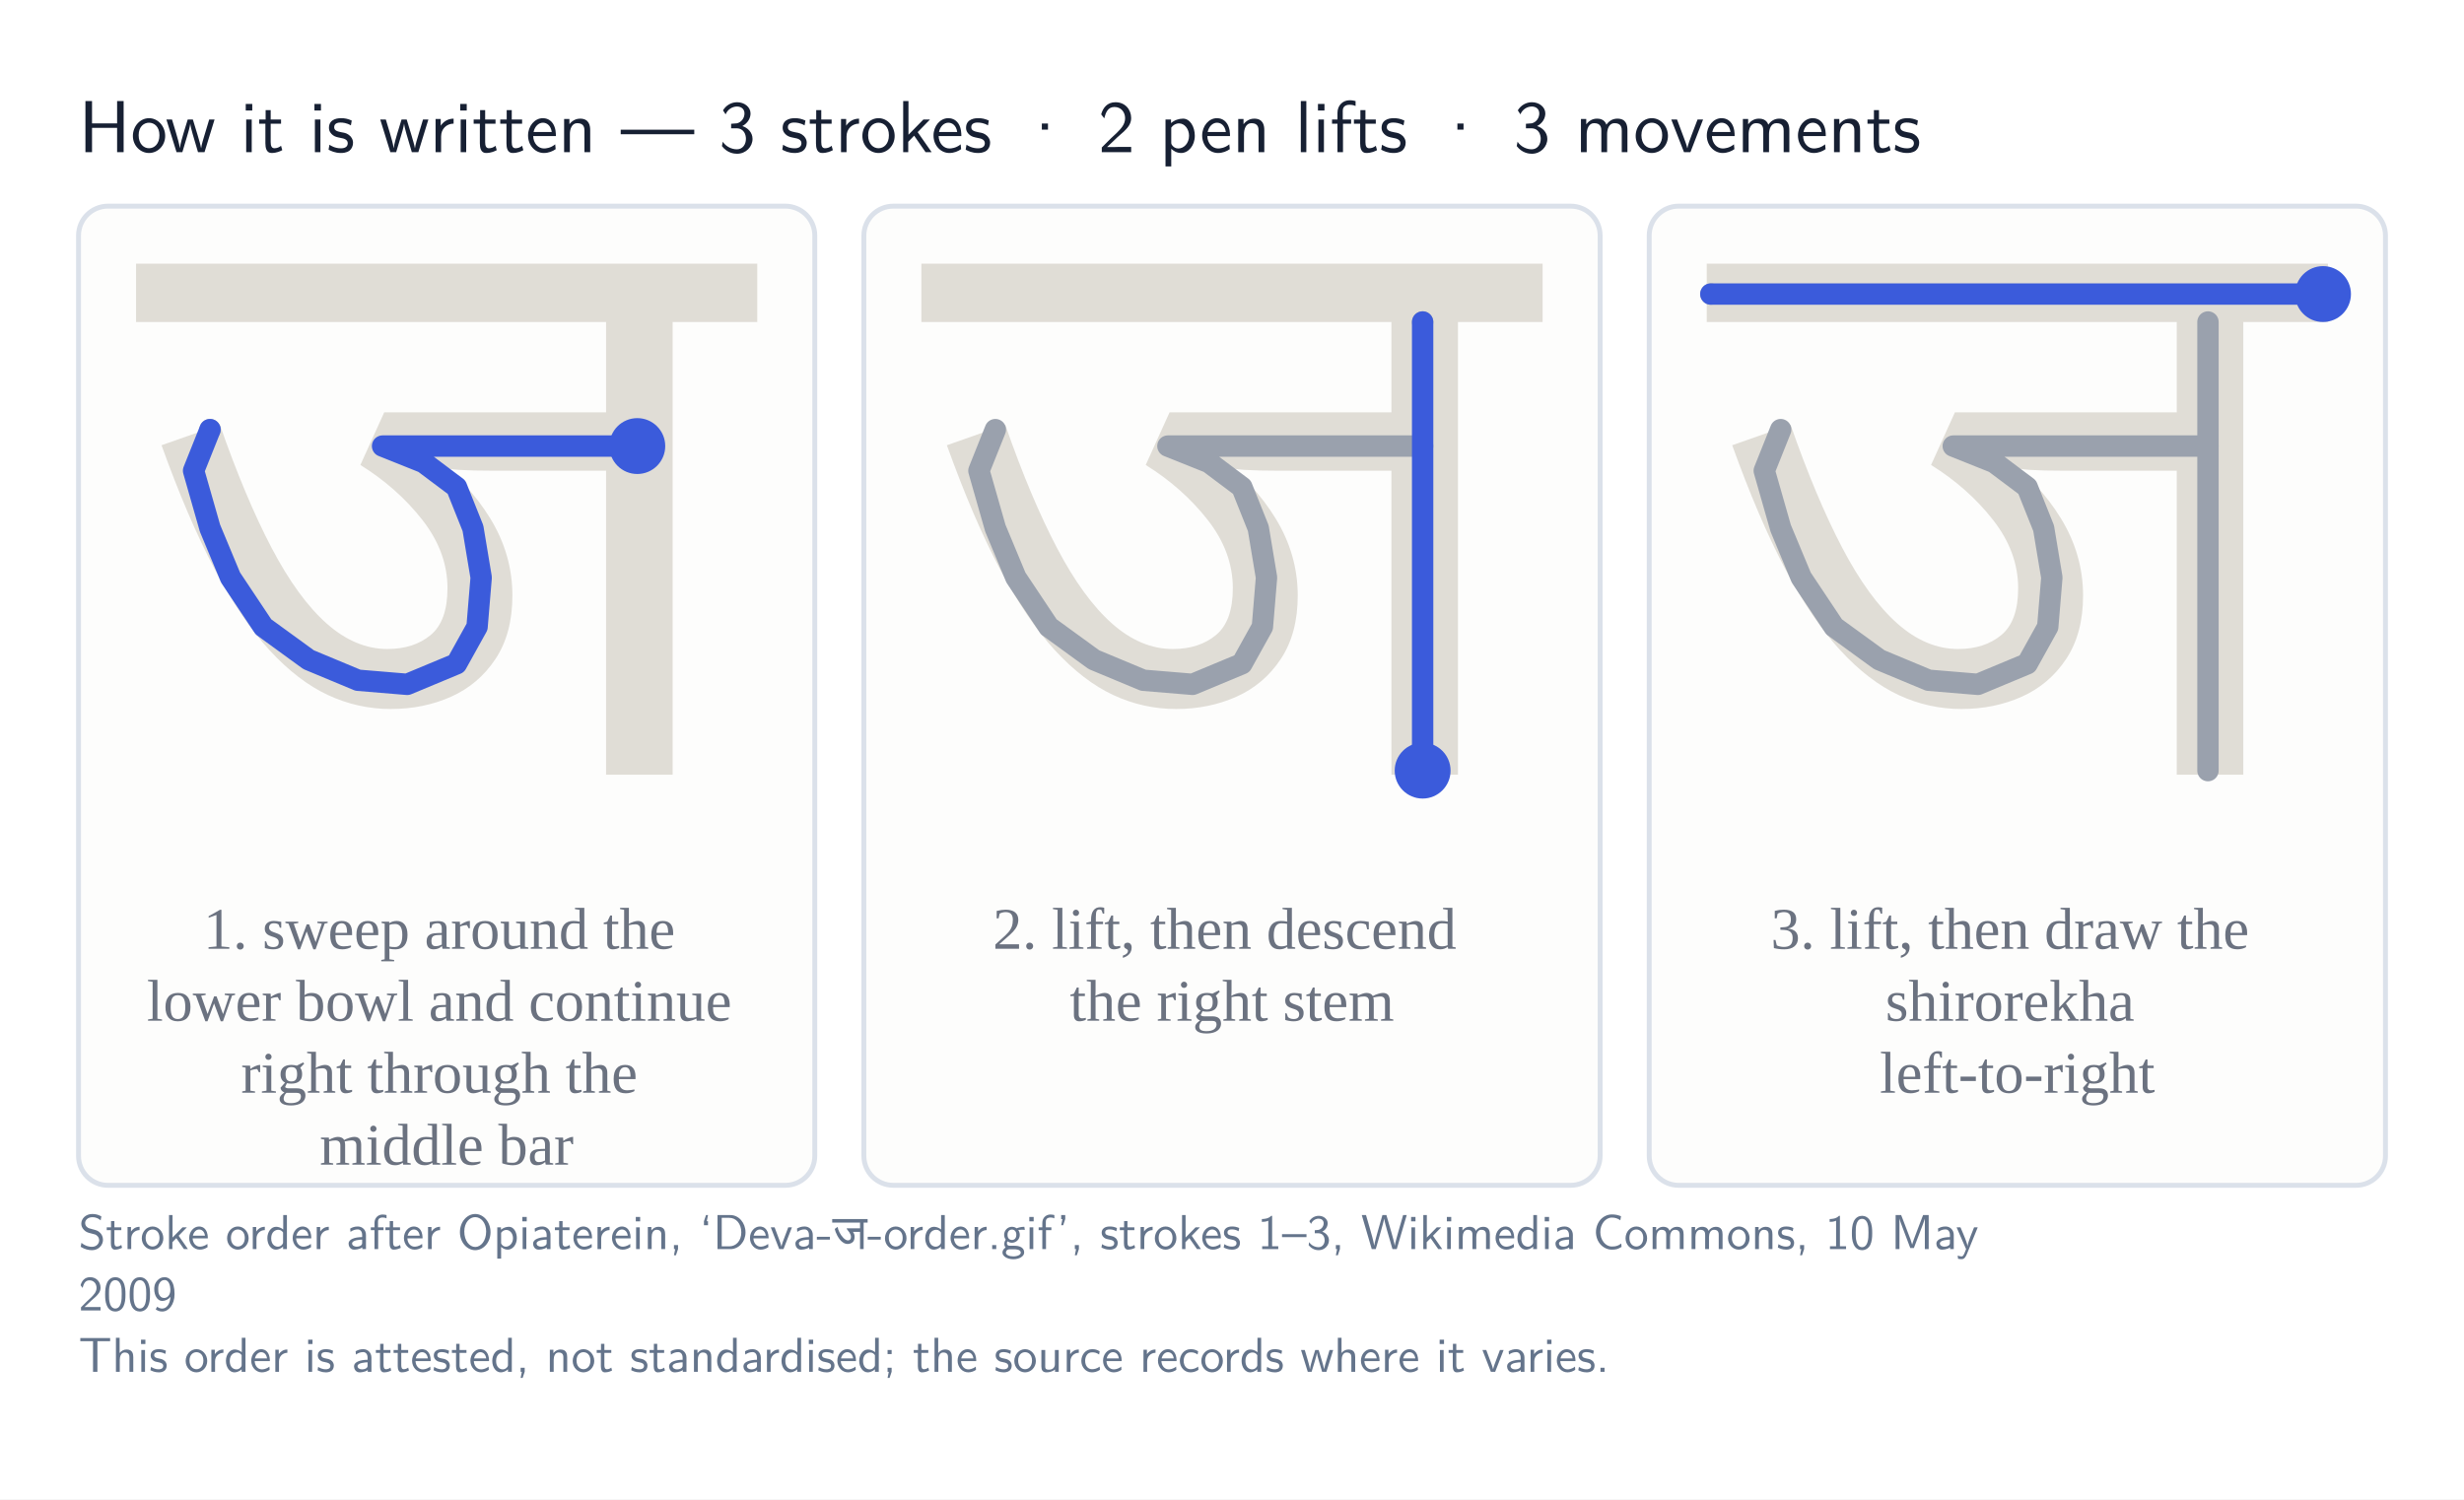
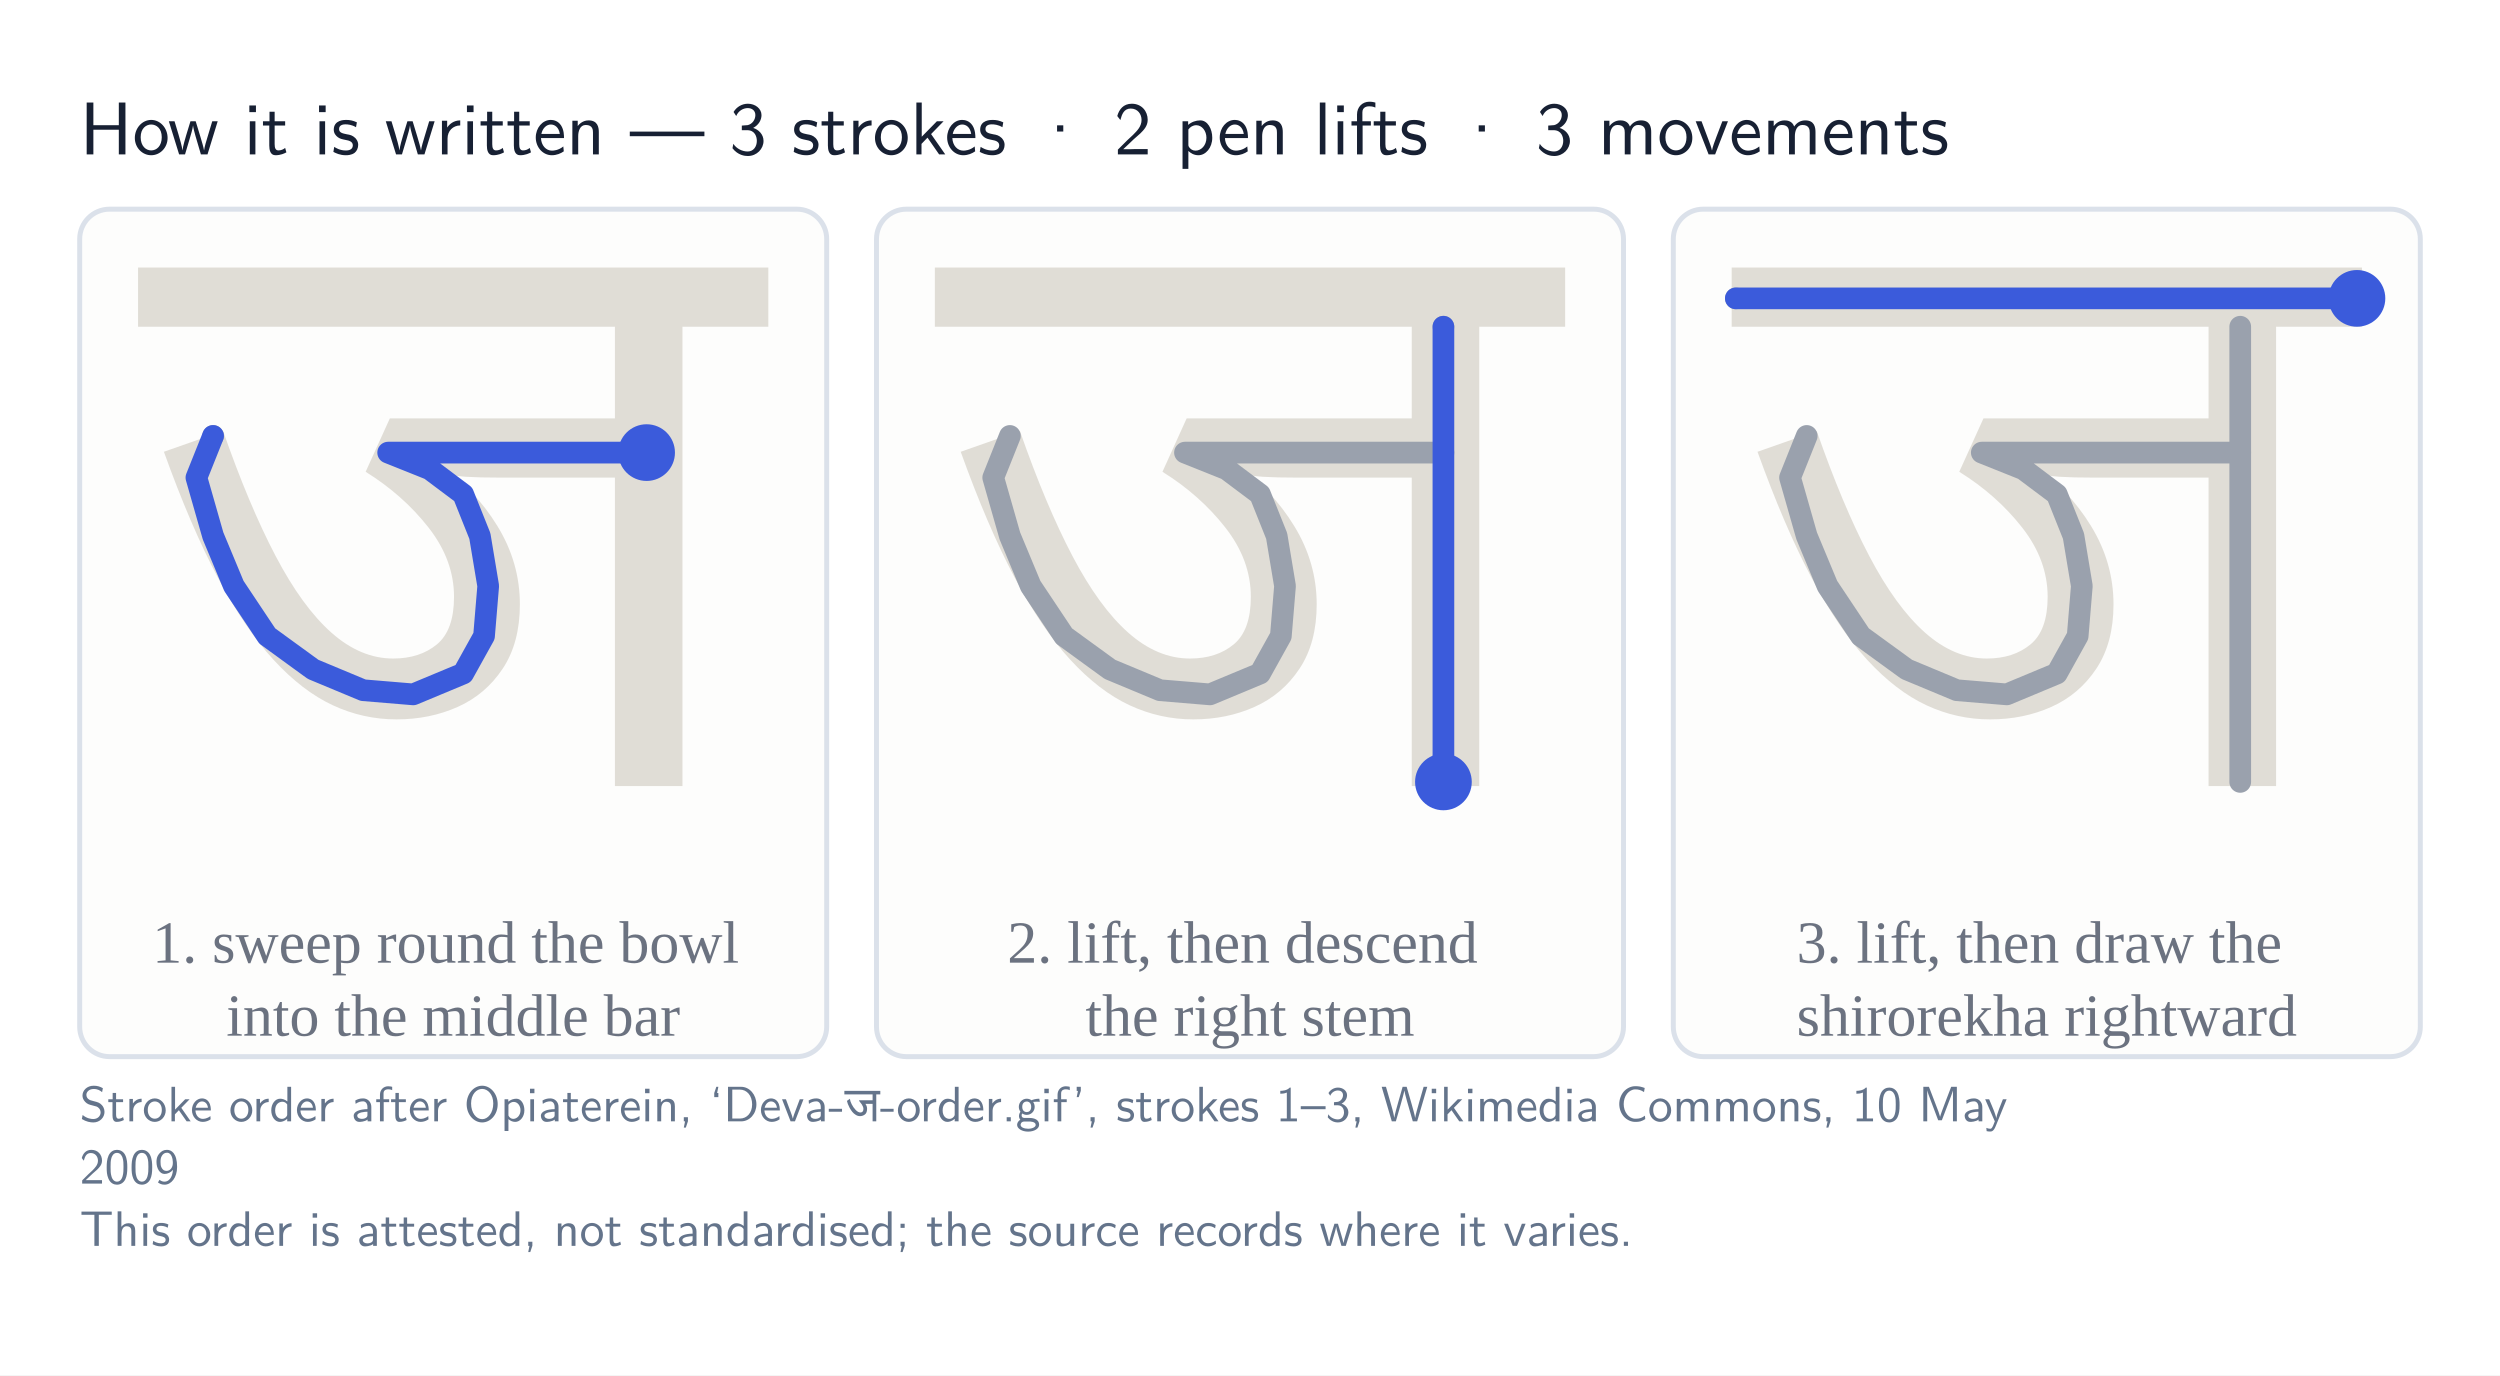
- <svg xmlns="http://www.w3.org/2000/svg" width="502" height="305.5" viewBox="0 0 502 305.5" role="img" aria-label="How to write ज: 3 strokes · 2 pen lifts · 3 movements">
-   <rect x="0" y="0" width="502" height="305.5" fill="#ffffff" />
+ <svg xmlns="http://www.w3.org/2000/svg" width="502" height="276.17" viewBox="0 0 502 276.17" role="img" aria-label="How to write ज: 3 strokes · 2 pen lifts · 3 movements">
+   <rect x="0" y="0" width="502" height="276.17" fill="#ffffff" />
  <text x="16" y="31" font-family="Latin Modern Sans, sans-serif" font-size="15" fill="#172033">How it is written — 3 strokes · 2 pen lifts · 3 movements</text>
-   <rect x="16" y="42" width="150" height="199.5" rx="6" fill="#fdfdfc" stroke="#dbe1ea" stroke-width="1" />
-   <svg x="16" y="42" width="150" height="199.5" viewBox="-70 -692 896 1191.7" preserveAspectRatio="xMidYMid meet" overflow="hidden">
+   <rect x="16" y="42" width="150" height="170.17" rx="6" fill="#fdfdfc" stroke="#dbe1ea" stroke-width="1" />
+   <svg x="16" y="42" width="150" height="170.17" viewBox="-70 -692 896 1016.5" preserveAspectRatio="xMidYMid meet" overflow="hidden">
    <g transform="scale(1,-1)">
      <path class="ductus__glyph" d="M653 551L653 0L572 0L572 370L435 370Q409 370 393.5 371Q378 372 369 375L362 385Q404 356 431 312Q458 268 458 218Q458 172 437.5 141Q417 110 383.5 95Q350 80 310 80Q270 80 233.5 97Q197 114 162.5 151.5Q128 189 95.5 250.5Q63 312 31 401L102 426Q133 337 165 276Q197 215 232 184Q267 153 306 153Q338 153 358.5 170Q379 187 379 227Q379 271 348.5 310Q318 349 273 377L302 441L572 441L572 551L0 551L0 622L756 622L756 551L653 551Z" fill="#e0ddd6" fill-rule="nonzero" />
      <path class="ductus__done" d="M90 420 L90 420" fill="none" stroke="#9aa1ad" stroke-width="26" stroke-linecap="round" stroke-linejoin="round" />
      <path class="ductus__pen" d="M90 420 L70 370 L90 300 L115 240 L155 180 L210 140 L270 115 L330 110 L390 135 L415 180 L420 240 L410 300 L390 350 L350 380 L300 400 L380 400 L480 400 L575 400 L610 400" fill="none" stroke="#3b5bdb" stroke-width="26" stroke-linecap="round" stroke-linejoin="round" />
      <circle class="ductus__tip" cx="610" cy="400" r="34" fill="#3b5bdb" />
    </g>
    <text class="ductus__caption" x="378" y="211.8" text-anchor="middle" font-size="71.8" fill="#6b7280">
-       <tspan x="378" y="211.8">1. sweep around the</tspan>
-       <tspan x="378" y="299.4">lower bowl and continue</tspan>
-       <tspan x="378" y="387">right through the</tspan>
-       <tspan x="378" y="474.6">middle bar</tspan>
+       <tspan x="378" y="211.8">1. sweep round the bowl</tspan>
+       <tspan x="378" y="299.4">into the middle bar</tspan>
    </text>
  </svg>
-   <rect x="176" y="42" width="150" height="199.5" rx="6" fill="#fdfdfc" stroke="#dbe1ea" stroke-width="1" />
-   <svg x="176" y="42" width="150" height="199.5" viewBox="-70 -692 896 1191.7" preserveAspectRatio="xMidYMid meet" overflow="hidden">
+   <rect x="176" y="42" width="150" height="170.17" rx="6" fill="#fdfdfc" stroke="#dbe1ea" stroke-width="1" />
+   <svg x="176" y="42" width="150" height="170.17" viewBox="-70 -692 896 1016.5" preserveAspectRatio="xMidYMid meet" overflow="hidden">
    <g transform="scale(1,-1)">
      <path class="ductus__glyph" d="M653 551L653 0L572 0L572 370L435 370Q409 370 393.5 371Q378 372 369 375L362 385Q404 356 431 312Q458 268 458 218Q458 172 437.5 141Q417 110 383.5 95Q350 80 310 80Q270 80 233.5 97Q197 114 162.5 151.5Q128 189 95.5 250.5Q63 312 31 401L102 426Q133 337 165 276Q197 215 232 184Q267 153 306 153Q338 153 358.5 170Q379 187 379 227Q379 271 348.5 310Q318 349 273 377L302 441L572 441L572 551L0 551L0 622L756 622L756 551L653 551Z" fill="#e0ddd6" fill-rule="nonzero" />
      <path class="ductus__done" d="M90 420 L70 370 L90 300 L115 240 L155 180 L210 140 L270 115 L330 110 L390 135 L415 180 L420 240 L410 300 L390 350 L350 380 L300 400 L380 400 L480 400 L575 400 L610 400" fill="none" stroke="#9aa1ad" stroke-width="26" stroke-linecap="round" stroke-linejoin="round" />
      <path class="ductus__done" d="M610 551 L610 551" fill="none" stroke="#9aa1ad" stroke-width="26" stroke-linecap="round" stroke-linejoin="round" />
      <path class="ductus__pen" d="M610 551 L610 475 L610 395 L610 315 L610 235 L610 155 L610 75 L610 5" fill="none" stroke="#3b5bdb" stroke-width="26" stroke-linecap="round" stroke-linejoin="round" />
      <circle class="ductus__tip" cx="610" cy="5" r="34" fill="#3b5bdb" />
    </g>
    <text class="ductus__caption" x="378" y="211.8" text-anchor="middle" font-size="71.8" fill="#6b7280">
      <tspan x="378" y="211.8">2. lift, then descend</tspan>
      <tspan x="378" y="299.4">the right stem</tspan>
    </text>
  </svg>
-   <rect x="336" y="42" width="150" height="199.5" rx="6" fill="#fdfdfc" stroke="#dbe1ea" stroke-width="1" />
-   <svg x="336" y="42" width="150" height="199.5" viewBox="-70 -692 896 1191.7" preserveAspectRatio="xMidYMid meet" overflow="hidden">
+   <rect x="336" y="42" width="150" height="170.17" rx="6" fill="#fdfdfc" stroke="#dbe1ea" stroke-width="1" />
+   <svg x="336" y="42" width="150" height="170.17" viewBox="-70 -692 896 1016.5" preserveAspectRatio="xMidYMid meet" overflow="hidden">
    <g transform="scale(1,-1)">
      <path class="ductus__glyph" d="M653 551L653 0L572 0L572 370L435 370Q409 370 393.5 371Q378 372 369 375L362 385Q404 356 431 312Q458 268 458 218Q458 172 437.5 141Q417 110 383.5 95Q350 80 310 80Q270 80 233.5 97Q197 114 162.5 151.5Q128 189 95.5 250.5Q63 312 31 401L102 426Q133 337 165 276Q197 215 232 184Q267 153 306 153Q338 153 358.5 170Q379 187 379 227Q379 271 348.5 310Q318 349 273 377L302 441L572 441L572 551L0 551L0 622L756 622L756 551L653 551Z" fill="#e0ddd6" fill-rule="nonzero" />
      <path class="ductus__done" d="M90 420 L70 370 L90 300 L115 240 L155 180 L210 140 L270 115 L330 110 L390 135 L415 180 L420 240 L410 300 L390 350 L350 380 L300 400 L380 400 L480 400 L575 400 L610 400" fill="none" stroke="#9aa1ad" stroke-width="26" stroke-linecap="round" stroke-linejoin="round" />
      <path class="ductus__done" d="M610 551 L610 475 L610 395 L610 315 L610 235 L610 155 L610 75 L610 5" fill="none" stroke="#9aa1ad" stroke-width="26" stroke-linecap="round" stroke-linejoin="round" />
      <path class="ductus__done" d="M5 585 L5 585" fill="none" stroke="#9aa1ad" stroke-width="26" stroke-linecap="round" stroke-linejoin="round" />
      <path class="ductus__pen" d="M5 585 L85 585 L165 585 L245 585 L325 585 L405 585 L485 585 L585 585 L675 585 L750 585" fill="none" stroke="#3b5bdb" stroke-width="26" stroke-linecap="round" stroke-linejoin="round" />
      <circle class="ductus__tip" cx="750" cy="585" r="34" fill="#3b5bdb" />
    </g>
    <text class="ductus__caption" x="378" y="211.8" text-anchor="middle" font-size="71.8" fill="#6b7280">
      <tspan x="378" y="211.8">3. lift, then draw the</tspan>
-       <tspan x="378" y="299.4">shirorekha</tspan>
-       <tspan x="378" y="387">left-to-right</tspan>
+       <tspan x="378" y="299.4">shirorekha rightward</tspan>
    </text>
  </svg>
-   <text x="16" y="254.5" font-family="Latin Modern Sans, sans-serif" font-size="10" fill="#64748b">Stroke order after Opiaterein, ‘Deva-ज-order.gif’, strokes 1–3, Wikimedia Commons, 10 May</text>
-   <text x="16" y="267" font-family="Latin Modern Sans, sans-serif" font-size="10" fill="#64748b">2009</text>
-   <text x="16" y="279.5" font-family="Latin Modern Sans, sans-serif" font-size="10" fill="#64748b">This order is attested, not standardised; the source records where it varies.</text>
+   <text x="16" y="225.17" font-family="Latin Modern Sans, sans-serif" font-size="10" fill="#64748b">Stroke order after Opiaterein, ‘Deva-ज-order.gif’, strokes 1–3, Wikimedia Commons, 10 May</text>
+   <text x="16" y="237.67" font-family="Latin Modern Sans, sans-serif" font-size="10" fill="#64748b">2009</text>
+   <text x="16" y="250.17" font-family="Latin Modern Sans, sans-serif" font-size="10" fill="#64748b">This order is attested, not standardised; the source records where it varies.</text>
</svg>
